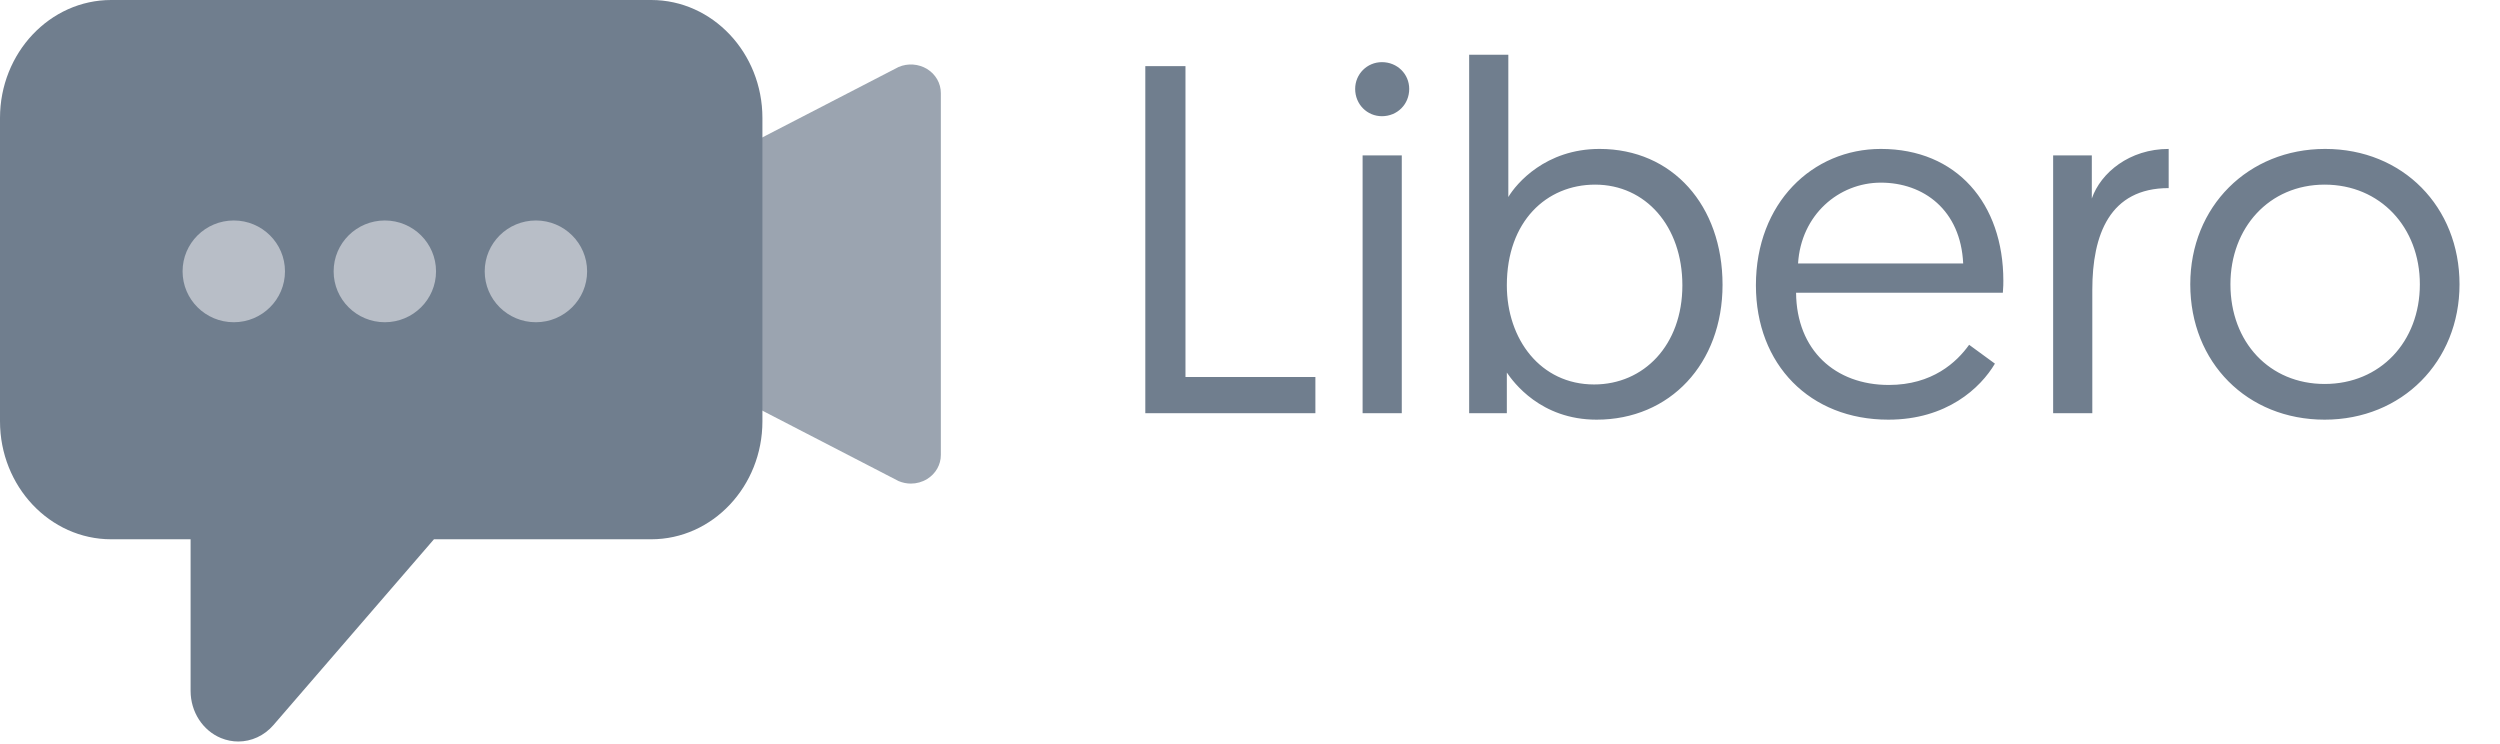
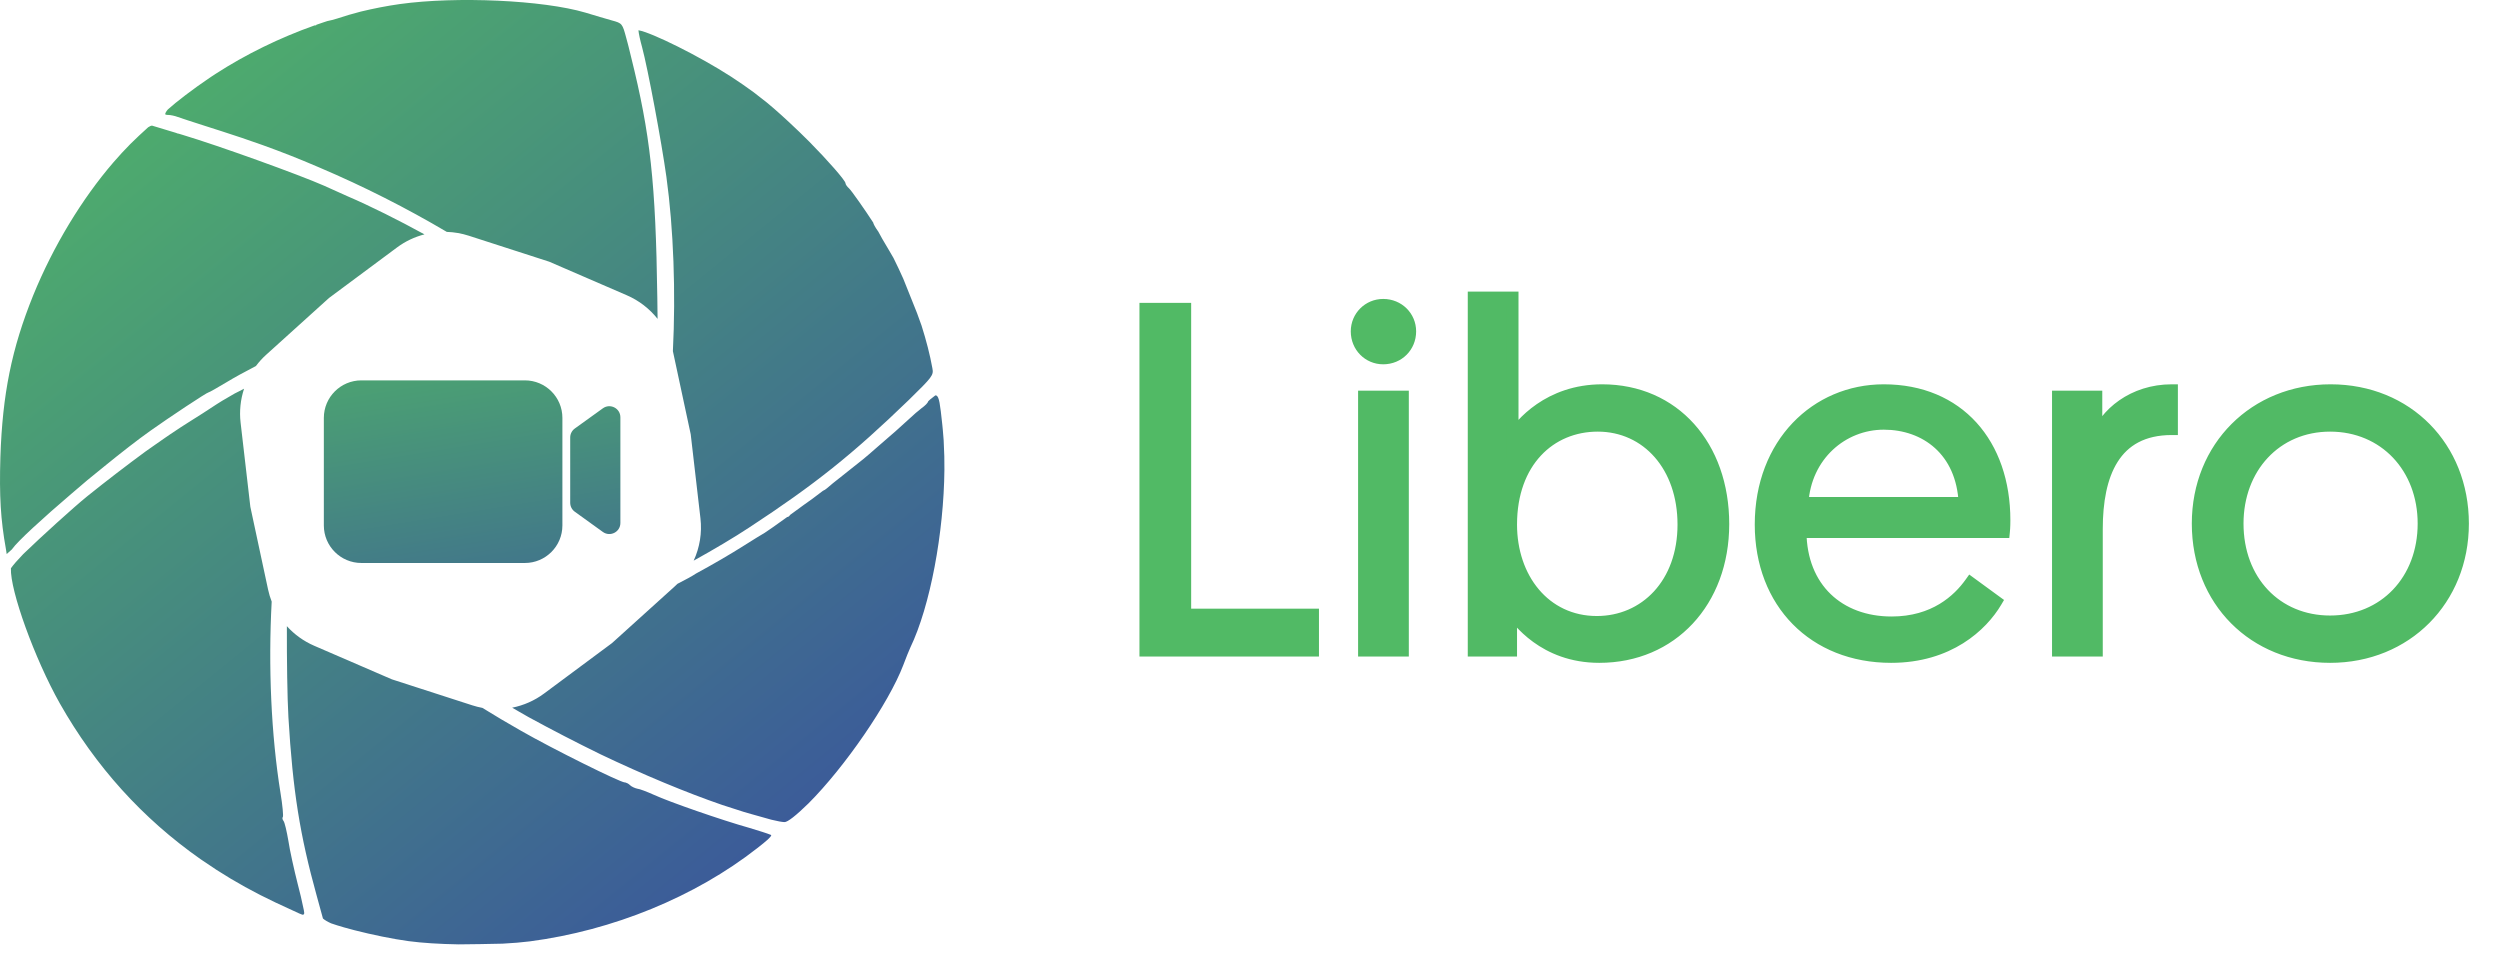
- <svg xmlns="http://www.w3.org/2000/svg" width="121" height="36" viewBox="0 0 121 36" fill="none">
-   <path opacity="0.7" d="M44.088 23.406C43.887 23.406 43.682 23.365 43.492 23.284L33.829 18.29C33.307 18.066 32.975 17.572 32.975 17.028V9.498C32.975 8.954 33.309 8.459 33.829 8.236L43.492 3.242C43.939 3.05 44.462 3.089 44.874 3.341C45.288 3.596 45.537 4.035 45.537 4.503V22.023C45.537 22.491 45.288 22.93 44.874 23.184C44.636 23.33 44.364 23.406 44.088 23.406Z" fill="#707E8E" />
-   <path d="M11.531 35.889C11.252 35.889 10.966 35.833 10.695 35.722C9.809 35.357 9.225 34.45 9.225 33.442V26.101H5.381C2.414 26.101 0 23.54 0 20.391V5.71C0 2.561 2.414 0 5.381 0H31.519C34.487 0 36.901 2.561 36.901 5.71V20.391C36.901 23.54 34.487 26.101 31.519 26.101H21.003L13.232 35.096C12.786 35.612 12.165 35.889 11.531 35.889Z" fill="#707E8E" />
-   <path d="M11.315 15.596C12.683 15.596 13.793 14.493 13.793 13.133C13.793 11.773 12.683 10.671 11.315 10.671C9.946 10.671 8.837 11.773 8.837 13.133C8.837 14.493 9.946 15.596 11.315 15.596Z" fill="#B8BEC7" />
-   <path d="M18.626 15.596C19.995 15.596 21.104 14.493 21.104 13.133C21.104 11.773 19.995 10.671 18.626 10.671C17.258 10.671 16.148 11.773 16.148 13.133C16.148 14.493 17.258 15.596 18.626 15.596Z" fill="#B8BEC7" />
-   <path d="M25.938 15.596C27.306 15.596 28.416 14.493 28.416 13.133C28.416 11.773 27.306 10.671 25.938 10.671C24.569 10.671 23.46 11.773 23.46 13.133C23.46 14.493 24.569 15.596 25.938 15.596Z" fill="#B8BEC7" />
-   <path d="M55.433 20H63.665V18.248H57.377V3.2H55.433V20ZM65.95 20H67.846V7.52H65.95V20ZM65.59 4.304C65.59 5.048 66.166 5.624 66.886 5.624C67.63 5.624 68.206 5.048 68.206 4.304C68.206 3.584 67.63 3.008 66.886 3.008C66.166 3.008 65.59 3.584 65.59 4.304ZM71.107 20H72.931V18.032C73.243 18.488 74.563 20.312 77.275 20.312C80.827 20.312 83.371 17.6 83.371 13.784C83.371 9.944 80.947 7.208 77.419 7.208C74.803 7.208 73.387 8.888 73.003 9.536V2.648H71.107V20ZM72.931 13.808C72.931 10.712 74.851 8.936 77.203 8.936C79.651 8.936 81.427 10.952 81.427 13.808C81.427 16.712 79.555 18.608 77.155 18.608C74.563 18.608 72.931 16.424 72.931 13.808ZM84.986 13.808C84.986 17.648 87.602 20.312 91.394 20.312C94.226 20.312 95.858 18.776 96.554 17.6L95.306 16.688C94.706 17.528 93.53 18.632 91.418 18.632C88.826 18.632 86.954 16.952 86.93 14.168H96.938C96.962 13.928 96.962 13.664 96.962 13.592C96.962 9.848 94.706 7.208 91.034 7.208C87.722 7.208 84.986 9.824 84.986 13.808ZM87.026 12.752C87.17 10.4 88.994 8.84 91.034 8.84C93.098 8.84 94.898 10.16 95.018 12.752H87.026ZM104.964 7.208C103.068 7.208 101.676 8.36 101.244 9.608V7.52H99.372V20H101.268V14.024C101.268 11.36 102.108 9.104 104.964 9.104V7.208ZM107.953 13.76C107.953 11.024 109.825 8.936 112.513 8.936C115.201 8.936 117.121 11 117.121 13.76C117.121 16.544 115.201 18.584 112.513 18.584C109.849 18.584 107.953 16.568 107.953 13.76ZM106.009 13.76C106.009 17.552 108.769 20.312 112.513 20.312C116.257 20.312 119.041 17.504 119.041 13.76C119.041 10.016 116.305 7.208 112.537 7.208C108.817 7.208 106.009 9.992 106.009 13.76Z" fill="#707E8E" />
+ <svg xmlns="http://www.w3.org/2000/svg" width="123" height="47" viewBox="0 0 123 47" fill="none">
+   <path fill-rule="evenodd" clip-rule="evenodd" d="M32.34 14.64C32.26 8.987 31.999 6.61 31.043 2.777L30.928 2.306L30.894 2.173C30.869 2.077 30.842 1.98 30.816 1.883C30.622 1.155 30.611 1.144 30.111 1.007C29.826 0.928 29.246 0.757 28.803 0.621C26.721 0.006 22.456 -0.187 19.67 0.2C19.035 0.29 18.392 0.415 17.747 0.571C17.359 0.671 16.975 0.784 16.593 0.911C16.424 0.965 16.251 1.009 16.1 1.038C16.035 1.059 15.97 1.08 15.906 1.102C15.792 1.14 15.679 1.179 15.565 1.219C15.566 1.247 15.538 1.257 15.479 1.249C13.763 1.858 12.092 2.672 10.602 3.638C10.528 3.688 10.451 3.738 10.375 3.787L10.298 3.839C9.518 4.365 8.649 5.029 8.258 5.386C8.172 5.486 8.129 5.566 8.126 5.626C8.147 5.634 8.172 5.643 8.201 5.652C8.223 5.654 8.247 5.655 8.273 5.655C8.387 5.655 8.603 5.7 8.751 5.757C8.864 5.801 9.445 5.989 10.173 6.222C10.323 6.269 10.48 6.319 10.641 6.372L10.889 6.451C11.59 6.676 12.238 6.894 12.858 7.116C12.889 7.127 12.917 7.137 12.94 7.145C13.86 7.476 14.72 7.815 15.601 8.194C15.647 8.214 15.692 8.233 15.737 8.252C17.895 9.171 19.993 10.234 21.982 11.409C22.344 11.42 22.707 11.482 23.06 11.596L27.021 12.875L30.841 14.528C31.442 14.788 31.958 15.19 32.353 15.688C32.35 15.348 32.346 14.997 32.34 14.64ZM34.129 27.584C34.425 26.942 34.546 26.222 34.462 25.5L33.983 21.365L33.11 17.295C33.109 17.289 33.108 17.283 33.106 17.277C33.251 14.405 33.141 11.258 32.786 8.695C32.547 6.978 31.876 3.384 31.592 2.326C31.494 1.976 31.426 1.655 31.411 1.489C32.049 1.592 34.415 2.765 35.968 3.771C36.386 4.045 36.743 4.29 37.079 4.538C37.294 4.701 37.508 4.868 37.72 5.038C38.182 5.418 38.656 5.848 39.255 6.421C39.28 6.444 39.305 6.468 39.33 6.492C39.494 6.652 39.658 6.813 39.82 6.974C40.696 7.859 41.598 8.884 41.598 9.014C41.598 9.071 41.678 9.185 41.769 9.264C41.885 9.364 42.592 10.377 42.963 10.953C42.963 10.999 43.065 11.192 43.19 11.363L43.195 11.37L43.203 11.381L43.209 11.389C43.273 11.518 43.492 11.908 43.759 12.347C43.829 12.466 43.897 12.582 43.959 12.691C44.12 13.011 44.282 13.357 44.442 13.715C44.547 13.987 44.714 14.402 44.896 14.849C45.04 15.187 45.197 15.604 45.34 16.018C45.572 16.747 45.757 17.465 45.874 18.12C45.943 18.462 45.863 18.553 44.714 19.678C41.951 22.351 40.085 23.841 36.855 25.957C36.126 26.439 35.118 27.036 34.129 27.584ZM25.199 34.818C25.76 34.706 26.298 34.472 26.77 34.121L30.112 31.639L33.2 28.848C33.245 28.808 33.289 28.766 33.331 28.724C33.75 28.512 34.074 28.334 34.239 28.221C35.098 27.755 35.917 27.279 36.651 26.814C37.026 26.575 37.469 26.302 37.629 26.211C37.791 26.107 38.147 25.858 38.73 25.437C38.774 25.435 38.82 25.41 38.851 25.364C38.855 25.355 38.865 25.343 38.879 25.329C39.083 25.181 39.31 25.015 39.564 24.829C39.8 24.669 40.103 24.445 40.45 24.177L40.494 24.145C40.556 24.119 40.619 24.08 40.671 24.034C40.724 23.985 40.838 23.89 40.985 23.77C41.142 23.648 41.308 23.516 41.481 23.377C41.604 23.28 41.726 23.182 41.849 23.084C42.318 22.721 42.616 22.48 43.1 22.05C43.755 21.493 44.407 20.916 45.054 20.318L45.092 20.287L45.117 20.266L45.138 20.25C45.209 20.195 45.276 20.139 45.338 20.085C45.513 19.962 45.654 19.819 45.671 19.741L45.672 19.739L45.674 19.737L45.772 19.646C45.865 19.57 45.948 19.505 46.02 19.452C46.034 19.451 46.048 19.453 46.061 19.457C46.211 19.507 46.254 19.908 46.356 20.846L46.366 20.941L46.386 21.146C46.403 21.314 46.416 21.486 46.428 21.661C46.442 21.918 46.452 22.183 46.46 22.451C46.464 22.665 46.466 22.885 46.465 23.109C46.436 26.207 45.769 29.823 44.783 31.871C44.726 31.996 44.566 32.383 44.441 32.724C43.725 34.601 41.564 37.74 39.778 39.526C39.175 40.117 38.743 40.458 38.595 40.447C38.474 40.444 38.248 40.402 37.949 40.329C37.681 40.252 37.353 40.16 37.006 40.064C36.875 40.028 36.741 39.989 36.603 39.948C36.263 39.843 35.901 39.726 35.531 39.603C33.763 38.996 31.624 38.102 29.559 37.118C28.367 36.536 27.14 35.902 26.016 35.288C25.847 35.192 25.681 35.097 25.518 35.003C25.411 34.941 25.304 34.879 25.199 34.818ZM14.114 30.808C14.483 31.216 14.939 31.546 15.458 31.771L19.279 33.423L23.24 34.703C23.403 34.755 23.568 34.797 23.734 34.828C24.341 35.204 24.975 35.58 25.641 35.958C27.21 36.857 30.52 38.495 30.736 38.495C30.749 38.495 30.764 38.497 30.779 38.501L30.879 38.542C30.921 38.565 30.962 38.596 30.998 38.631C31.066 38.7 31.237 38.779 31.35 38.802C31.476 38.813 31.851 38.961 32.181 39.109C32.92 39.45 35.502 40.349 36.878 40.735C37.338 40.873 37.753 41.004 37.919 41.073C37.929 41.078 37.938 41.083 37.947 41.088C37.932 41.184 37.73 41.36 37.253 41.732C34.205 44.12 30.156 45.781 26.062 46.316C25.673 46.365 25.217 46.403 24.726 46.428C24.41 46.437 24.049 46.444 23.628 46.45C23.234 46.457 22.884 46.462 22.568 46.463C21.657 46.448 20.777 46.395 20.102 46.304C19.327 46.199 18.304 45.989 17.44 45.767C17.267 45.722 17.093 45.675 16.916 45.625C16.683 45.558 16.471 45.492 16.292 45.429C16.111 45.348 15.977 45.269 15.889 45.19L15.578 44.056C14.759 41.099 14.406 38.926 14.19 35.287C14.134 34.292 14.11 32.499 14.114 30.808ZM12.008 19.125C11.833 19.657 11.771 20.227 11.838 20.799L12.317 24.934L13.189 29.004C13.233 29.209 13.293 29.408 13.367 29.599C13.195 32.792 13.339 36.139 13.801 39.014C13.903 39.628 13.949 40.163 13.915 40.197C13.88 40.231 13.892 40.322 13.949 40.39C14.006 40.458 14.108 40.902 14.188 41.368C14.256 41.834 14.472 42.801 14.654 43.518L14.697 43.688C14.734 43.836 14.77 43.979 14.802 44.111C14.875 44.432 14.931 44.685 14.95 44.784C14.961 44.839 14.967 44.885 14.969 44.924C14.963 44.974 14.942 45.001 14.9 45.007C14.878 45.005 14.816 44.982 14.723 44.943C14.476 44.834 14.109 44.663 13.565 44.408C12.538 43.924 11.563 43.385 10.642 42.791C10.483 42.684 10.316 42.572 10.15 42.46C10.051 42.394 9.956 42.331 9.864 42.269C7.012 40.269 4.702 37.712 2.942 34.605C1.705 32.409 0.49 29.046 0.537 27.959C0.656 27.788 0.865 27.549 1.147 27.257C2.024 26.41 3.619 24.961 4.295 24.414C5.226 23.666 6.23 22.896 7.172 22.204C7.332 22.091 7.498 21.975 7.67 21.855C7.823 21.748 7.974 21.643 8.122 21.54C8.203 21.487 8.292 21.427 8.383 21.361C8.742 21.119 9.081 20.897 9.388 20.706C9.684 20.524 10.252 20.16 10.662 19.887C10.749 19.831 10.841 19.774 10.932 19.718C11.133 19.6 11.337 19.48 11.544 19.362C11.626 19.317 11.695 19.283 11.742 19.262C11.816 19.227 11.909 19.18 12.008 19.125ZM12.591 18.009C12.021 18.304 11.521 18.578 11.151 18.803C10.696 19.076 10.298 19.303 10.264 19.303C10.184 19.303 8.33 20.532 7.386 21.203C6.771 21.64 5.959 22.272 5.11 22.963C4.551 23.408 4.033 23.84 3.528 24.281C2.103 25.496 0.859 26.635 0.596 27.015L0.59 27.022L0.584 27.03L0.581 27.034C0.464 27.142 0.377 27.22 0.329 27.259L0.292 27.018C0.03 25.562 -0.038 24.402 0.019 22.492C0.121 19.387 0.576 17.146 1.634 14.53C2.621 12.107 4.033 9.783 5.579 7.989C5.718 7.83 5.857 7.674 5.991 7.527C6.272 7.222 6.556 6.936 6.843 6.671L7.29 6.261C7.37 6.209 7.433 6.182 7.477 6.182C7.48 6.182 7.484 6.182 7.488 6.183L8.668 6.54C8.691 6.556 8.739 6.57 8.802 6.58L8.99 6.637C10.775 7.172 14.711 8.593 15.95 9.139C16.394 9.344 16.906 9.572 17.088 9.651C18.217 10.134 19.622 10.838 20.884 11.531C20.401 11.655 19.94 11.872 19.529 12.178L16.188 14.66L13.099 17.451C12.91 17.621 12.74 17.808 12.591 18.009Z" fill="url(#paint0_linear)" />
+   <path d="M29.661 26.172C30.021 26.431 30.523 26.174 30.523 25.73V20.531C30.523 20.087 30.021 19.83 29.661 20.089L28.28 21.083C28.138 21.186 28.054 21.35 28.054 21.525V24.735C28.054 24.911 28.138 25.075 28.28 25.177L29.661 26.172Z" fill="url(#paint1_linear)" />
+   <path d="M15.933 20.561C15.933 19.541 16.76 18.714 17.781 18.714H25.823C26.843 18.714 27.67 19.541 27.67 20.561V25.852C27.67 26.872 26.843 27.699 25.823 27.699H17.781C16.76 27.699 15.933 26.872 15.933 25.852V20.561Z" fill="url(#paint2_linear)" />
+   <path d="M56.361 32H64.593V30.248H58.305V15.2H56.361V32ZM67.118 32H69.014V19.52H67.118V32ZM66.758 16.304C66.758 17.048 67.334 17.624 68.054 17.624C68.798 17.624 69.374 17.048 69.374 16.304C69.374 15.584 68.798 15.008 68.054 15.008C67.334 15.008 66.758 15.584 66.758 16.304ZM72.514 32H74.338V30.032C74.65 30.488 75.97 32.312 78.682 32.312C82.234 32.312 84.778 29.6 84.778 25.784C84.778 21.944 82.354 19.208 78.826 19.208C76.21 19.208 74.794 20.888 74.41 21.536V14.648H72.514V32ZM74.338 25.808C74.338 22.712 76.258 20.936 78.61 20.936C81.058 20.936 82.834 22.952 82.834 25.808C82.834 28.712 80.962 30.608 78.562 30.608C75.97 30.608 74.338 28.424 74.338 25.808ZM86.634 25.808C86.634 29.648 89.25 32.312 93.042 32.312C95.874 32.312 97.506 30.776 98.202 29.6L96.954 28.688C96.354 29.528 95.178 30.632 93.066 30.632C90.474 30.632 88.602 28.952 88.578 26.168H98.586C98.61 25.928 98.61 25.664 98.61 25.592C98.61 21.848 96.354 19.208 92.682 19.208C89.37 19.208 86.634 21.824 86.634 25.808ZM88.674 24.752C88.818 22.4 90.642 20.84 92.682 20.84C94.746 20.84 96.546 22.16 96.666 24.752H88.674ZM106.852 19.208C104.956 19.208 103.564 20.36 103.132 21.608V19.52H101.26V32H103.156V26.024C103.156 23.36 103.996 21.104 106.852 21.104V19.208ZM110.081 25.76C110.081 23.024 111.953 20.936 114.641 20.936C117.329 20.936 119.249 23 119.249 25.76C119.249 28.544 117.329 30.584 114.641 30.584C111.977 30.584 110.081 28.568 110.081 25.76ZM108.137 25.76C108.137 29.552 110.897 32.312 114.641 32.312C118.385 32.312 121.169 29.504 121.169 25.76C121.169 22.016 118.433 19.208 114.665 19.208C110.945 19.208 108.137 21.992 108.137 25.76Z" fill="#51BA65" />
+   <path d="M56.361 32H56.061V32.3H56.361V32ZM64.593 32V32.3H64.893V32H64.593ZM64.593 30.248H64.893V29.948H64.593V30.248ZM58.305 30.248H58.005V30.548H58.305V30.248ZM58.305 15.2H58.605V14.9H58.305V15.2ZM56.361 15.2V14.9H56.061V15.2H56.361ZM56.361 32.3H64.593V31.7H56.361V32.3ZM64.893 32V30.248H64.293V32H64.893ZM64.593 29.948H58.305V30.548H64.593V29.948ZM58.605 30.248V15.2H58.005V30.248H58.605ZM58.305 14.9H56.361V15.5H58.305V14.9ZM56.061 15.2V32H56.661V15.2H56.061ZM67.118 32H66.818V32.3H67.118V32ZM69.014 32V32.3H69.314V32H69.014ZM69.014 19.52H69.314V19.22H69.014V19.52ZM67.118 19.52V19.22H66.818V19.52H67.118ZM67.118 32.3H69.014V31.7H67.118V32.3ZM69.314 32V19.52H68.714V32H69.314ZM69.014 19.22H67.118V19.82H69.014V19.22ZM66.818 19.52V32H67.418V19.52H66.818ZM66.458 16.304C66.458 17.21 67.165 17.924 68.054 17.924V17.324C67.503 17.324 67.058 16.886 67.058 16.304H66.458ZM68.054 17.924C68.964 17.924 69.674 17.214 69.674 16.304H69.074C69.074 16.882 68.632 17.324 68.054 17.324V17.924ZM69.674 16.304C69.674 15.415 68.96 14.708 68.054 14.708V15.308C68.636 15.308 69.074 15.753 69.074 16.304H69.674ZM68.054 14.708C67.168 14.708 66.458 15.418 66.458 16.304H67.058C67.058 15.75 67.5 15.308 68.054 15.308V14.708ZM72.514 32H72.214V32.3H72.514V32ZM74.338 32V32.3H74.638V32H74.338ZM74.338 30.032L74.586 29.863L74.038 29.062V30.032H74.338ZM74.41 21.536H74.11V22.631L74.668 21.689L74.41 21.536ZM74.41 14.648H74.71V14.348H74.41V14.648ZM72.514 14.648V14.348H72.214V14.648H72.514ZM72.514 32.3H74.338V31.7H72.514V32.3ZM74.638 32V30.032H74.038V32H74.638ZM74.091 30.201C74.418 30.679 75.816 32.612 78.682 32.612V32.012C76.125 32.012 74.883 30.297 74.586 29.863L74.091 30.201ZM78.682 32.612C82.419 32.612 85.078 29.746 85.078 25.784H84.478C84.478 29.454 82.05 32.012 78.682 32.012V32.612ZM85.078 25.784C85.078 23.801 84.452 22.082 83.348 20.855C82.243 19.626 80.672 18.908 78.826 18.908V19.508C80.508 19.508 81.914 20.158 82.902 21.257C83.893 22.358 84.478 23.927 84.478 25.784H85.078ZM78.826 18.908C76.069 18.908 74.569 20.68 74.152 21.383L74.668 21.689C75.02 21.096 76.352 19.508 78.826 19.508V18.908ZM74.71 21.536V14.648H74.11V21.536H74.71ZM74.41 14.348H72.514V14.948H74.41V14.348ZM72.214 14.648V32H72.814V14.648H72.214ZM74.638 25.808C74.638 24.323 75.098 23.182 75.812 22.416C76.525 21.649 77.512 21.236 78.61 21.236V20.636C77.356 20.636 76.207 21.111 75.373 22.006C74.539 22.902 74.038 24.197 74.038 25.808H74.638ZM78.61 21.236C80.855 21.236 82.534 23.078 82.534 25.808H83.134C83.134 22.826 81.262 20.636 78.61 20.636V21.236ZM82.534 25.808C82.534 28.571 80.773 30.308 78.562 30.308V30.908C81.152 30.908 83.134 28.853 83.134 25.808H82.534ZM78.562 30.308C76.183 30.308 74.638 28.31 74.638 25.808H74.038C74.038 28.538 75.757 30.908 78.562 30.908V30.308ZM98.202 29.6L98.46 29.753L98.599 29.518L98.379 29.358L98.202 29.6ZM96.954 28.688L97.131 28.446L96.886 28.267L96.71 28.514L96.954 28.688ZM88.578 26.168V25.868H88.275L88.278 26.171L88.578 26.168ZM98.586 26.168V26.468H98.857L98.884 26.198L98.586 26.168ZM88.674 24.752L88.374 24.734L88.355 25.052H88.674V24.752ZM96.666 24.752V25.052H96.98L96.965 24.738L96.666 24.752ZM86.334 25.808C86.334 27.798 87.013 29.502 88.202 30.71C89.392 31.919 91.073 32.612 93.042 32.612V32.012C91.218 32.012 89.696 31.373 88.629 30.29C87.563 29.206 86.934 27.658 86.934 25.808H86.334ZM93.042 32.612C95.998 32.612 97.72 31.003 98.46 29.753L97.944 29.447C97.292 30.549 95.75 32.012 93.042 32.012V32.612ZM98.379 29.358L97.131 28.446L96.777 28.93L98.025 29.842L98.379 29.358ZM96.71 28.514C96.147 29.301 95.053 30.332 93.066 30.332V30.932C95.302 30.932 96.56 29.755 97.198 28.862L96.71 28.514ZM93.066 30.332C91.835 30.332 90.798 29.934 90.067 29.228C89.338 28.524 88.889 27.488 88.878 26.165L88.278 26.171C88.29 27.632 88.79 28.828 89.65 29.66C90.51 30.49 91.704 30.932 93.066 30.932V30.332ZM88.578 26.468H98.586V25.868H88.578V26.468ZM98.884 26.198C98.91 25.941 98.91 25.664 98.91 25.592H98.31C98.31 25.664 98.309 25.915 98.287 26.138L98.884 26.198ZM98.91 25.592C98.91 23.661 98.327 21.988 97.245 20.794C96.159 19.598 94.594 18.908 92.682 18.908V19.508C94.442 19.508 95.84 20.138 96.8 21.198C97.764 22.26 98.31 23.779 98.31 25.592H98.91ZM92.682 18.908C89.191 18.908 86.334 21.672 86.334 25.808H86.934C86.934 21.976 89.549 19.508 92.682 19.508V18.908ZM88.973 24.77C89.107 22.577 90.799 21.14 92.682 21.14V20.54C90.484 20.54 88.528 22.223 88.374 24.734L88.973 24.77ZM92.682 21.14C93.65 21.14 94.541 21.449 95.201 22.047C95.859 22.641 96.309 23.54 96.366 24.766L96.965 24.738C96.902 23.372 96.393 22.315 95.604 21.602C94.818 20.891 93.777 20.54 92.682 20.54V21.14ZM96.666 24.452H88.674V25.052H96.666V24.452ZM106.852 19.208H107.152V18.908H106.852V19.208ZM103.132 21.608H102.832L103.415 21.706L103.132 21.608ZM103.132 19.52H103.432V19.22H103.132V19.52ZM101.26 19.52V19.22H100.96V19.52H101.26ZM101.26 32H100.96V32.3H101.26V32ZM103.156 32V32.3H103.456V32H103.156ZM106.852 21.104V21.404H107.152V21.104H106.852ZM106.852 18.908C104.834 18.908 103.324 20.136 102.848 21.51L103.415 21.706C103.804 20.584 105.078 19.508 106.852 19.508V18.908ZM103.432 21.608V19.52H102.832V21.608H103.432ZM103.132 19.22H101.26V19.82H103.132V19.22ZM100.96 19.52V32H101.56V19.52H100.96ZM101.26 32.3H103.156V31.7H101.26V32.3ZM103.456 32V26.024H102.856V32H103.456ZM103.456 26.024C103.456 24.714 103.664 23.552 104.187 22.725C104.694 21.922 105.518 21.404 106.852 21.404V20.804C105.33 20.804 104.306 21.414 103.679 22.405C103.068 23.372 102.856 24.67 102.856 26.024H103.456ZM107.152 21.104V19.208H106.552V21.104H107.152ZM110.381 25.76C110.381 23.169 112.138 21.236 114.641 21.236V20.636C111.767 20.636 109.781 22.879 109.781 25.76H110.381ZM114.641 21.236C117.148 21.236 118.949 23.15 118.949 25.76H119.549C119.549 22.85 117.509 20.636 114.641 20.636V21.236ZM118.949 25.76C118.949 28.393 117.149 30.284 114.641 30.284V30.884C117.508 30.884 119.549 28.695 119.549 25.76H118.949ZM114.641 30.284C112.158 30.284 110.381 28.419 110.381 25.76H109.781C109.781 28.717 111.795 30.884 114.641 30.884V30.284ZM107.837 25.76C107.837 29.716 110.729 32.612 114.641 32.612V32.012C111.064 32.012 108.437 29.388 108.437 25.76H107.837ZM114.641 32.612C118.552 32.612 121.469 29.668 121.469 25.76H120.869C120.869 29.34 118.217 32.012 114.641 32.012V32.612ZM121.469 25.76C121.469 21.854 118.602 18.908 114.665 18.908V19.508C118.263 19.508 120.869 22.178 120.869 25.76H121.469ZM114.665 18.908C110.779 18.908 107.837 21.826 107.837 25.76H108.437C108.437 22.158 111.11 19.508 114.665 19.508V18.908Z" fill="#51BA65" />
+   <defs>
+     <linearGradient id="paint0_linear" x1="-6.034" y1="4.889" x2="34.845" y2="55.109" gradientUnits="userSpaceOnUse">
+       <stop stop-color="#51BA65" />
+       <stop offset="1" stop-color="#384DA1" />
+     </linearGradient>
+     <linearGradient id="paint1_linear" x1="10.375" y1="13.49" x2="14.708" y2="40.303" gradientUnits="userSpaceOnUse">
+       <stop stop-color="#51BA65" />
+       <stop offset="1" stop-color="#384DA1" />
+     </linearGradient>
+     <linearGradient id="paint2_linear" x1="10.375" y1="13.49" x2="14.708" y2="40.303" gradientUnits="userSpaceOnUse">
+       <stop stop-color="#51BA65" />
+       <stop offset="1" stop-color="#384DA1" />
+     </linearGradient>
+   </defs>
</svg>
